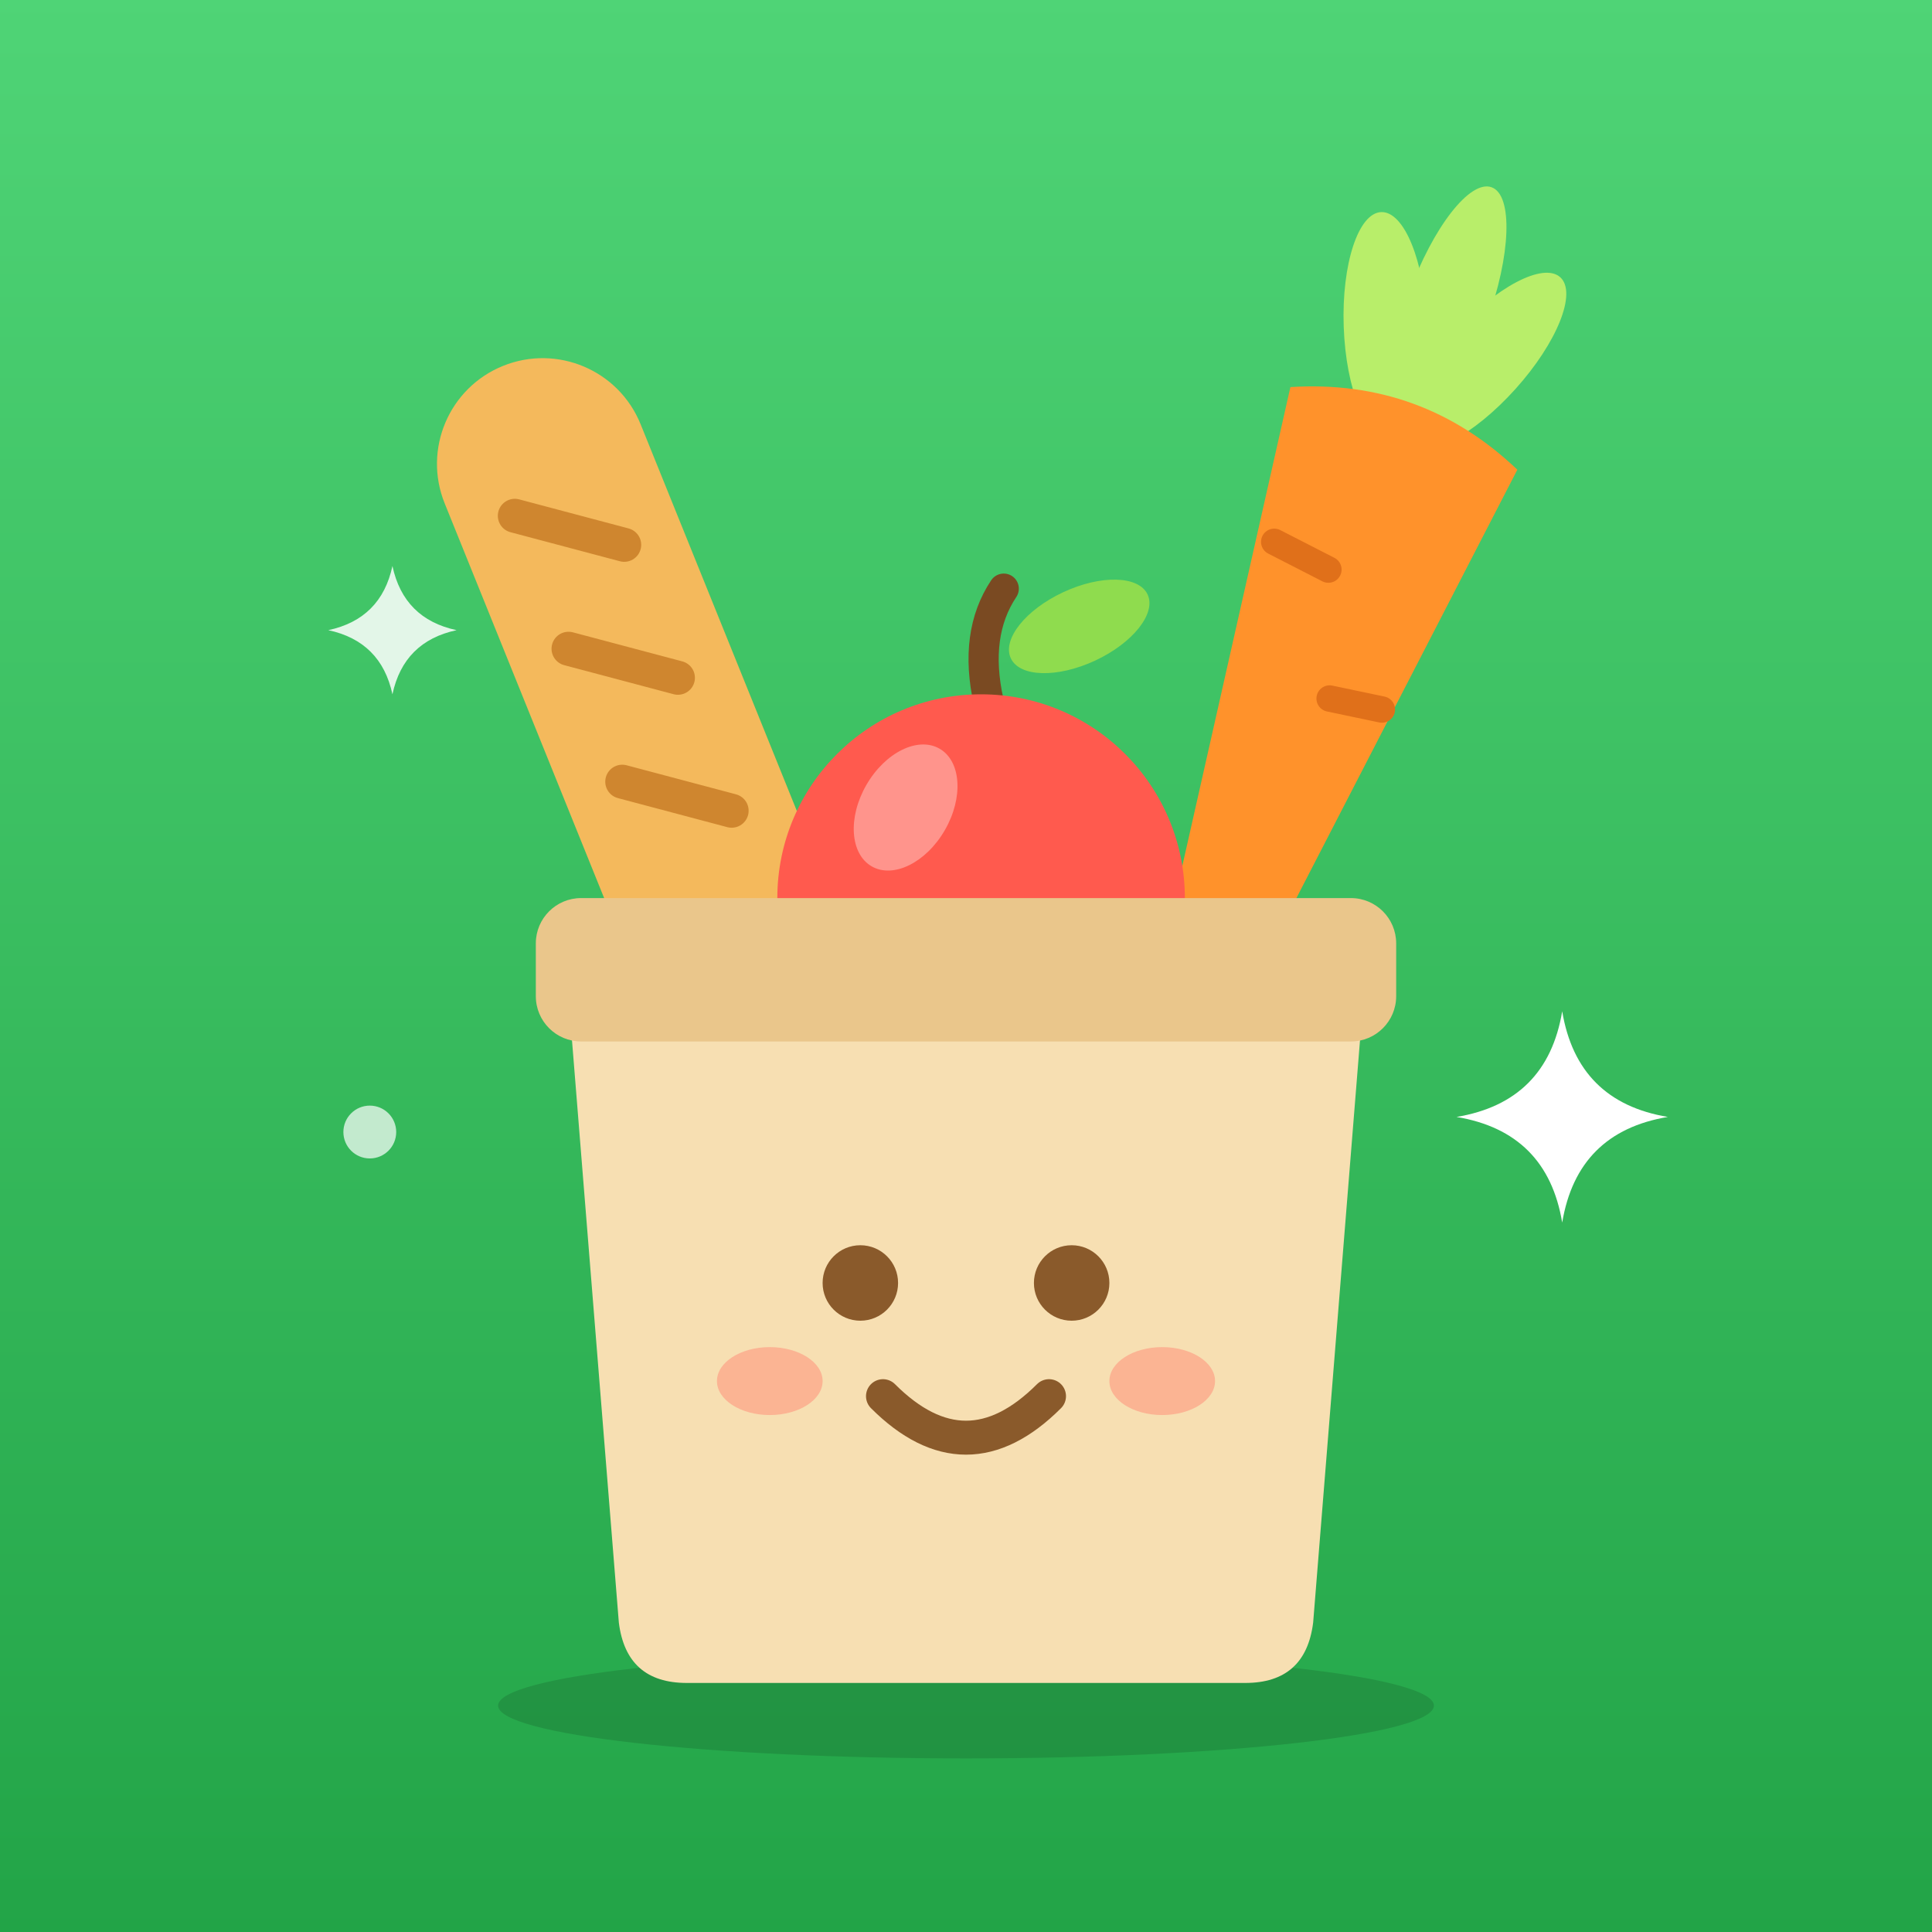
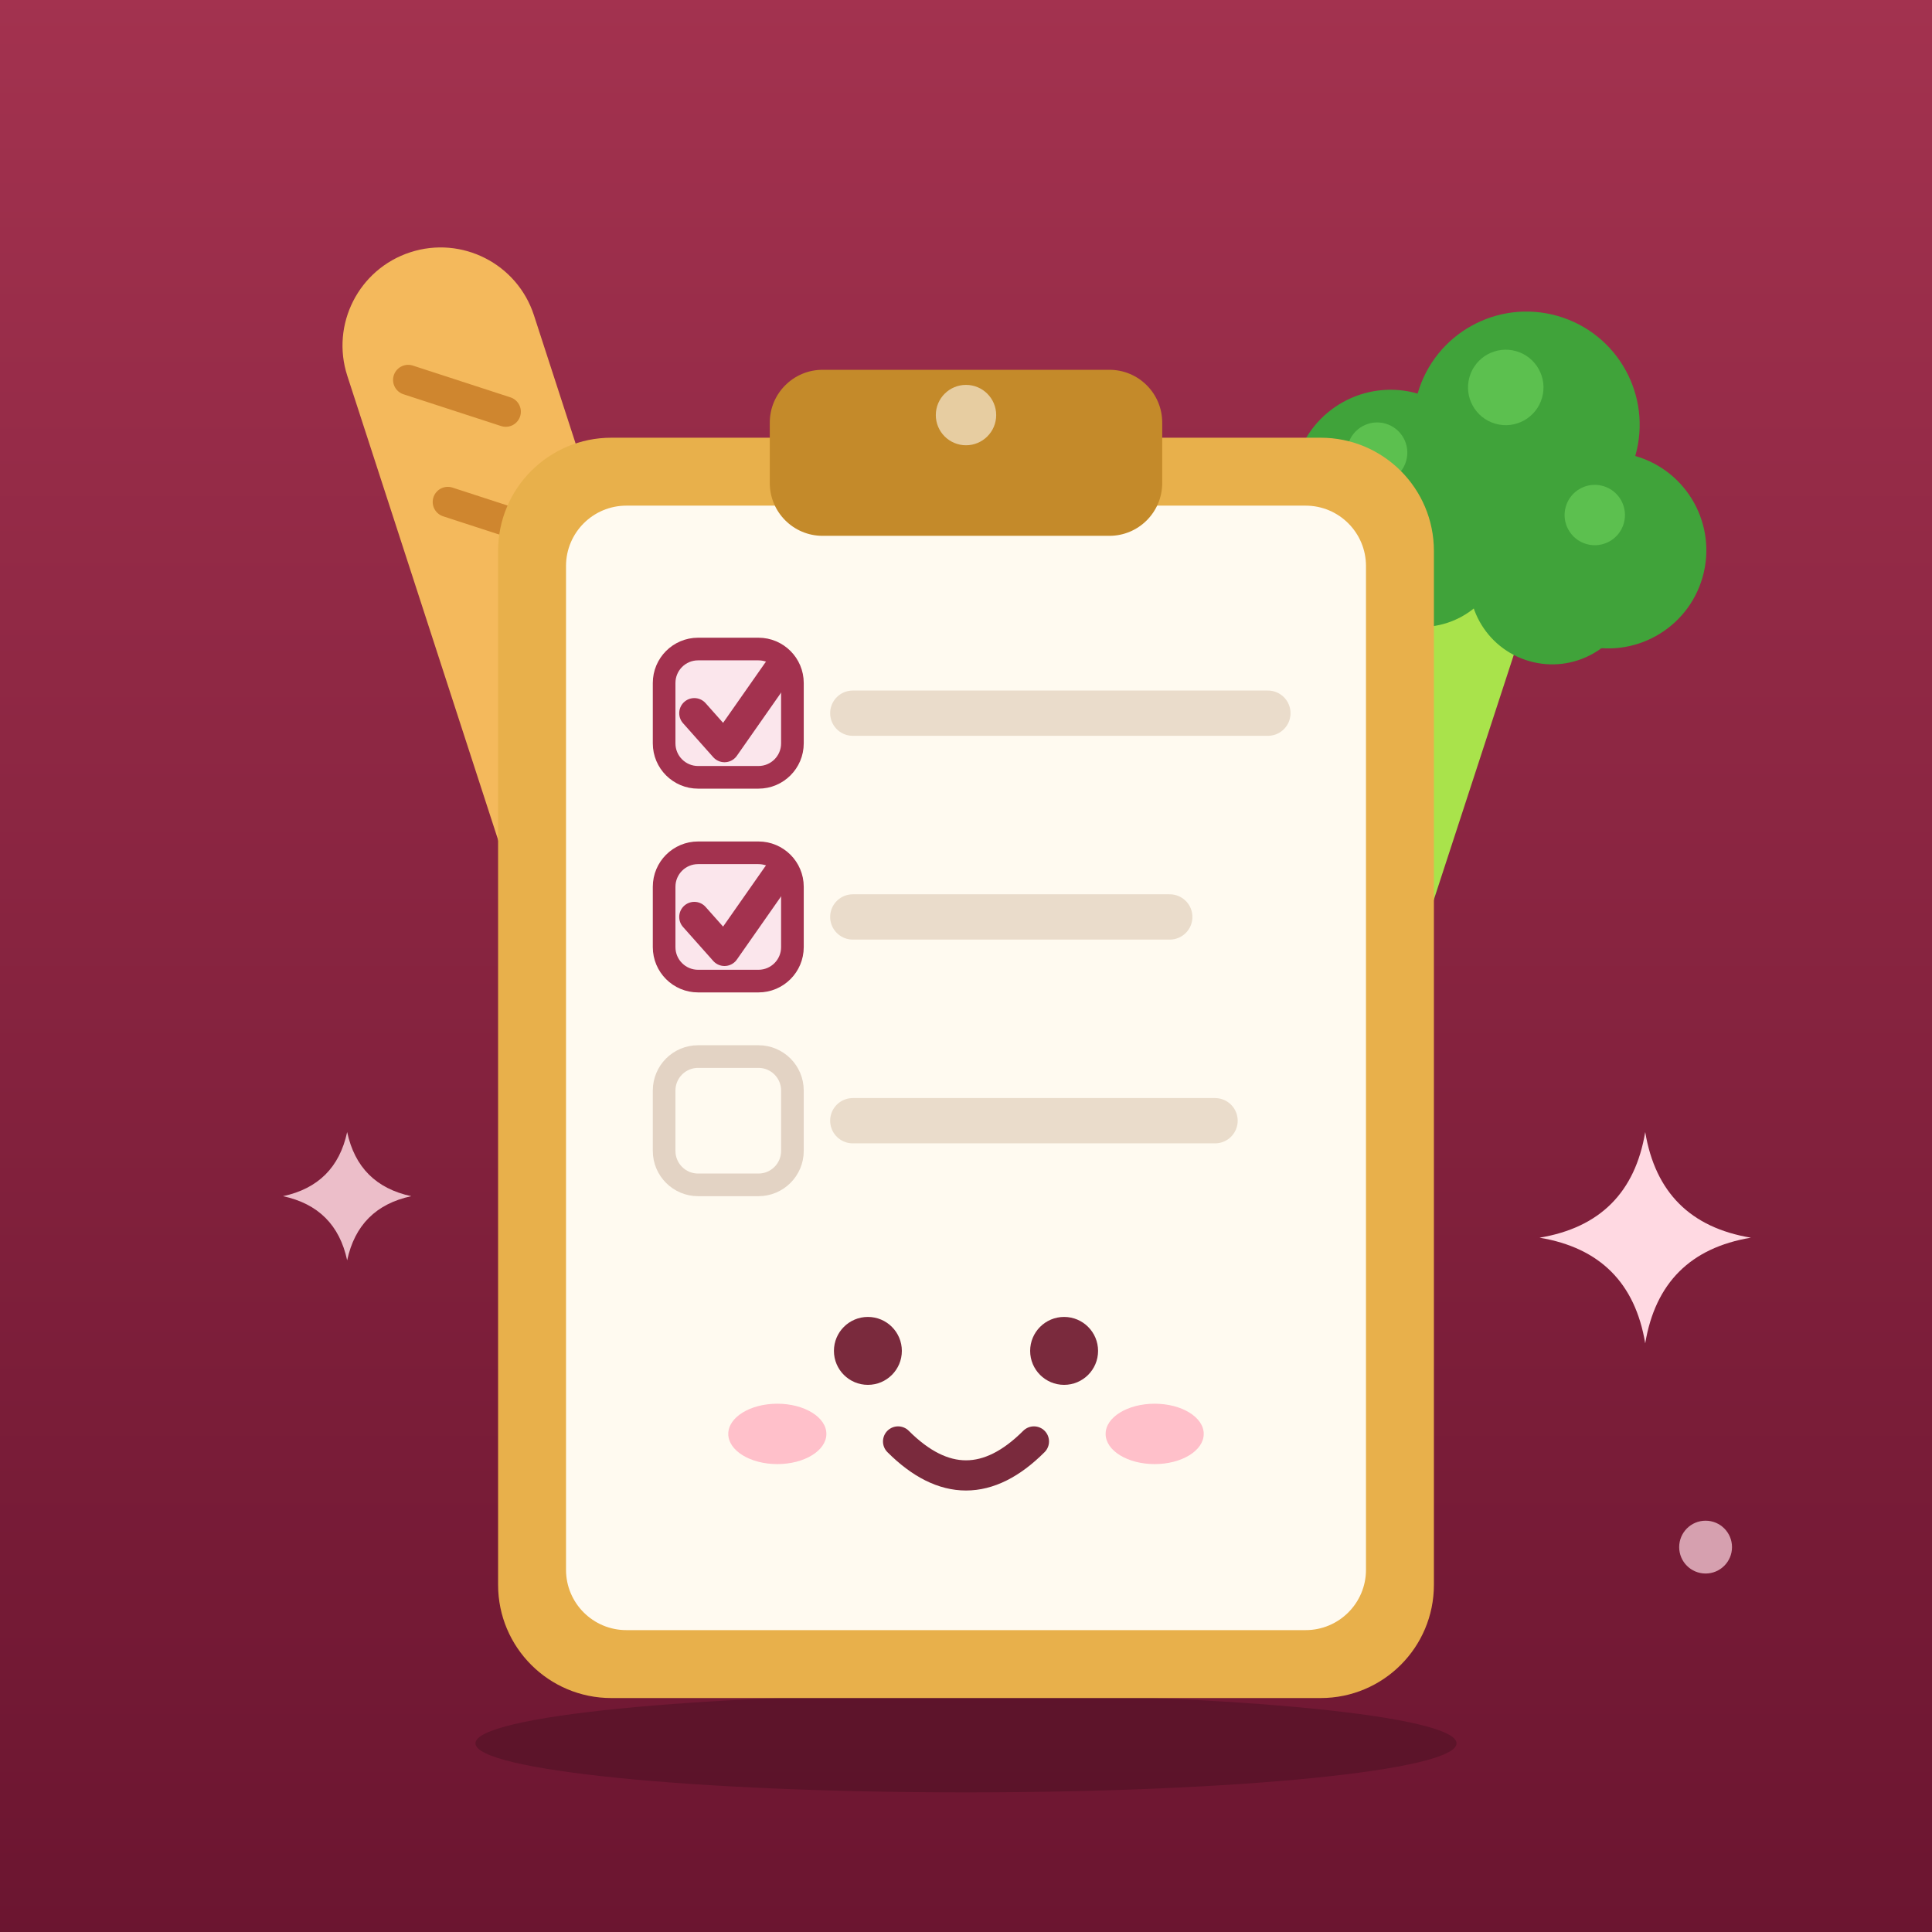
<svg xmlns="http://www.w3.org/2000/svg" width="512" height="512" viewBox="0 0 512 512">
  <defs>
    <linearGradient id="bg" x1="0" y1="0" x2="0" y2="1">
-       <stop offset="0" stop-color="#4fd476" />
-       <stop offset="1" stop-color="#22a447" />
+       <stop offset="0" stop-color="#a3324f" />
+       <stop offset="1" stop-color="#6b1530" />
    </linearGradient>
  </defs>
  <rect width="512" height="512" fill="url(#bg)" />
-   <g fill="#ffffff">
-     <path d="M414 268 Q418 292 442 296 Q418 300 414 324 Q410 300 386 296 Q410 292 414 268Z" />
-     <path d="M104 150 Q107 164 121 167 Q107 170 104 184 Q101 170 87 167 Q101 164 104 150Z" opacity="0.85" />
-     <circle cx="98" cy="300" r="7" opacity="0.7" />
+   <g fill="#ffd9e2">
+     <path d="M436 300 Q440 324 464 328 Q440 332 436 356 Q432 332 408 328 Q432 324 436 300Z" />
+     <path d="M92 300 Q95 314 109 317 Q95 320 92 334 Q89 320 75 317 Q89 314 92 300Z" opacity="0.85" />
+     <circle cx="452" cy="410" r="7" opacity="0.7" />
  </g>
-   <ellipse cx="256" cy="452" rx="124" ry="14" fill="#000" opacity="0.13" />
-   <g transform="translate(200 262) rotate(-22)">
-     <rect x="-28" y="-178" width="56" height="210" rx="28" fill="#f4b95c" />
-     <g stroke="#cf862f" stroke-width="9" stroke-linecap="round">
-       <line x1="-12" y1="-140" x2="12" y2="-122" />
-       <line x1="-12" y1="-102" x2="12" y2="-84" />
-       <line x1="-12" y1="-64" x2="12" y2="-46" />
+   <ellipse cx="256" cy="462" rx="130" ry="13" fill="#000" opacity="0.18" />
+   <g transform="translate(152 200) rotate(-18) scale(1)">
+     <rect x="-26" y="-140" width="52" height="200" rx="26" fill="#f4b95c" />
+     <g stroke="#cf862f" stroke-width="8" stroke-linecap="round">
+       <line x1="-11" y1="-108" x2="11" y2="-92" />
+       <line x1="-11" y1="-74" x2="11" y2="-58" />
    </g>
  </g>
-   <g transform="translate(318 262) rotate(20)">
-     <g fill="#b8ee6a">
-       <ellipse cx="-14" cy="-182" rx="11" ry="30" transform="rotate(-22 -14 -182)" />
-       <ellipse cx="0" cy="-192" rx="11" ry="34" />
-       <ellipse cx="14" cy="-182" rx="11" ry="30" transform="rotate(22 14 -182)" />
+   <g transform="translate(372 226) rotate(16) scale(1)">
+     <path d="M-14 -70 L14 -70 L10 40 Q0 48 -10 40Z" fill="#a9e34b" />
+     <g fill="#40a33a">
+       <circle cx="-30" cy="-92" r="26" />
+       <circle cx="30" cy="-92" r="26" />
+       <circle cx="0" cy="-118" r="30" />
+       <circle cx="-18" cy="-80" r="22" />
+       <circle cx="18" cy="-80" r="22" />
    </g>
-     <path d="M-32 -158 Q0 -172 32 -158 L9 22 Q0 34 -9 22Z" fill="#ff922b" />
-     <g stroke="#e0701a" stroke-width="7" stroke-linecap="round">
-       <line x1="-22" y1="-118" x2="-6" y2="-116" />
-       <line x1="6" y1="-84" x2="20" y2="-86" />
+     <g fill="#5cc04f">
+       <circle cx="-8" cy="-126" r="10" />
+       <circle cx="-36" cy="-100" r="8" />
+       <circle cx="24" cy="-100" r="8" />
    </g>
  </g>
-   <path d="M262 186 Q258 168 266 156" stroke="#7a4a22" stroke-width="8" fill="none" stroke-linecap="round" />
-   <ellipse cx="286" cy="166" rx="20" ry="10" fill="#8fdc4e" transform="rotate(-25 286 166)" />
-   <circle cx="260" cy="238" r="54" fill="#ff5a4e" />
-   <ellipse cx="240" cy="214" rx="12" ry="18" fill="#fff" opacity="0.35" transform="rotate(30 240 214)" />
-   <path d="M150 256 L362 256 L348 430 Q346 446 330 446 L182 446 Q166 446 164 430Z" fill="#f7dfb2" />
-   <rect x="142" y="238" width="228" height="38" rx="12" fill="#eac68b" />
-   <g fill="#8a5a2b">
-     <circle cx="228" cy="340" r="10" />
-     <circle cx="284" cy="340" r="10" />
+   <rect x="132" y="116" width="248" height="334" rx="30" fill="#e8b04b" />
+   <rect x="150" y="134" width="212" height="298" rx="16" fill="#fffaf0" />
+   <rect x="204" y="98" width="104" height="44" rx="14" fill="#c48a2a" />
+   <circle cx="256" cy="110" r="8" fill="#fffaf0" opacity="0.6" />
+   <g stroke-linecap="round" stroke-linejoin="round">
+     <rect x="176" y="172" width="34" height="34" rx="9" fill="#fbe6ec" stroke="#a3324f" stroke-width="6" />
+     <path d="M184 189 L192 198 L206 178" stroke="#a3324f" stroke-width="8" fill="none" />
+     <line x1="226" y1="189" x2="336" y2="189" stroke="#eadccb" stroke-width="12" />
+     <rect x="176" y="226" width="34" height="34" rx="9" fill="#fbe6ec" stroke="#a3324f" stroke-width="6" />
+     <path d="M184 243 L192 252 L206 232" stroke="#a3324f" stroke-width="8" fill="none" />
+     <line x1="226" y1="243" x2="310" y2="243" stroke="#eadccb" stroke-width="12" />
+     <rect x="176" y="280" width="34" height="34" rx="9" fill="none" stroke="#e3d3c4" stroke-width="6" />
+     <line x1="226" y1="297" x2="322" y2="297" stroke="#eadccb" stroke-width="12" />
  </g>
-   <path d="M234 370 Q256 392 278 370" stroke="#8a5a2b" stroke-width="9" fill="none" stroke-linecap="round" />
-   <g fill="#ff8f7a" opacity="0.55">
-     <ellipse cx="204" cy="366" rx="14" ry="9" />
-     <ellipse cx="308" cy="366" rx="14" ry="9" />
+   <g fill="#7a2a3d">
+     <circle cx="230" cy="358" r="9" />
+     <circle cx="282" cy="358" r="9" />
+   </g>
+   <path d="M238 382 Q256 400 274 382" stroke="#7a2a3d" stroke-width="8" fill="none" stroke-linecap="round" />
+   <g fill="#ff8fab" opacity="0.55">
+     <ellipse cx="206" cy="380" rx="13" ry="8" />
+     <ellipse cx="306" cy="380" rx="13" ry="8" />
  </g>
</svg>
